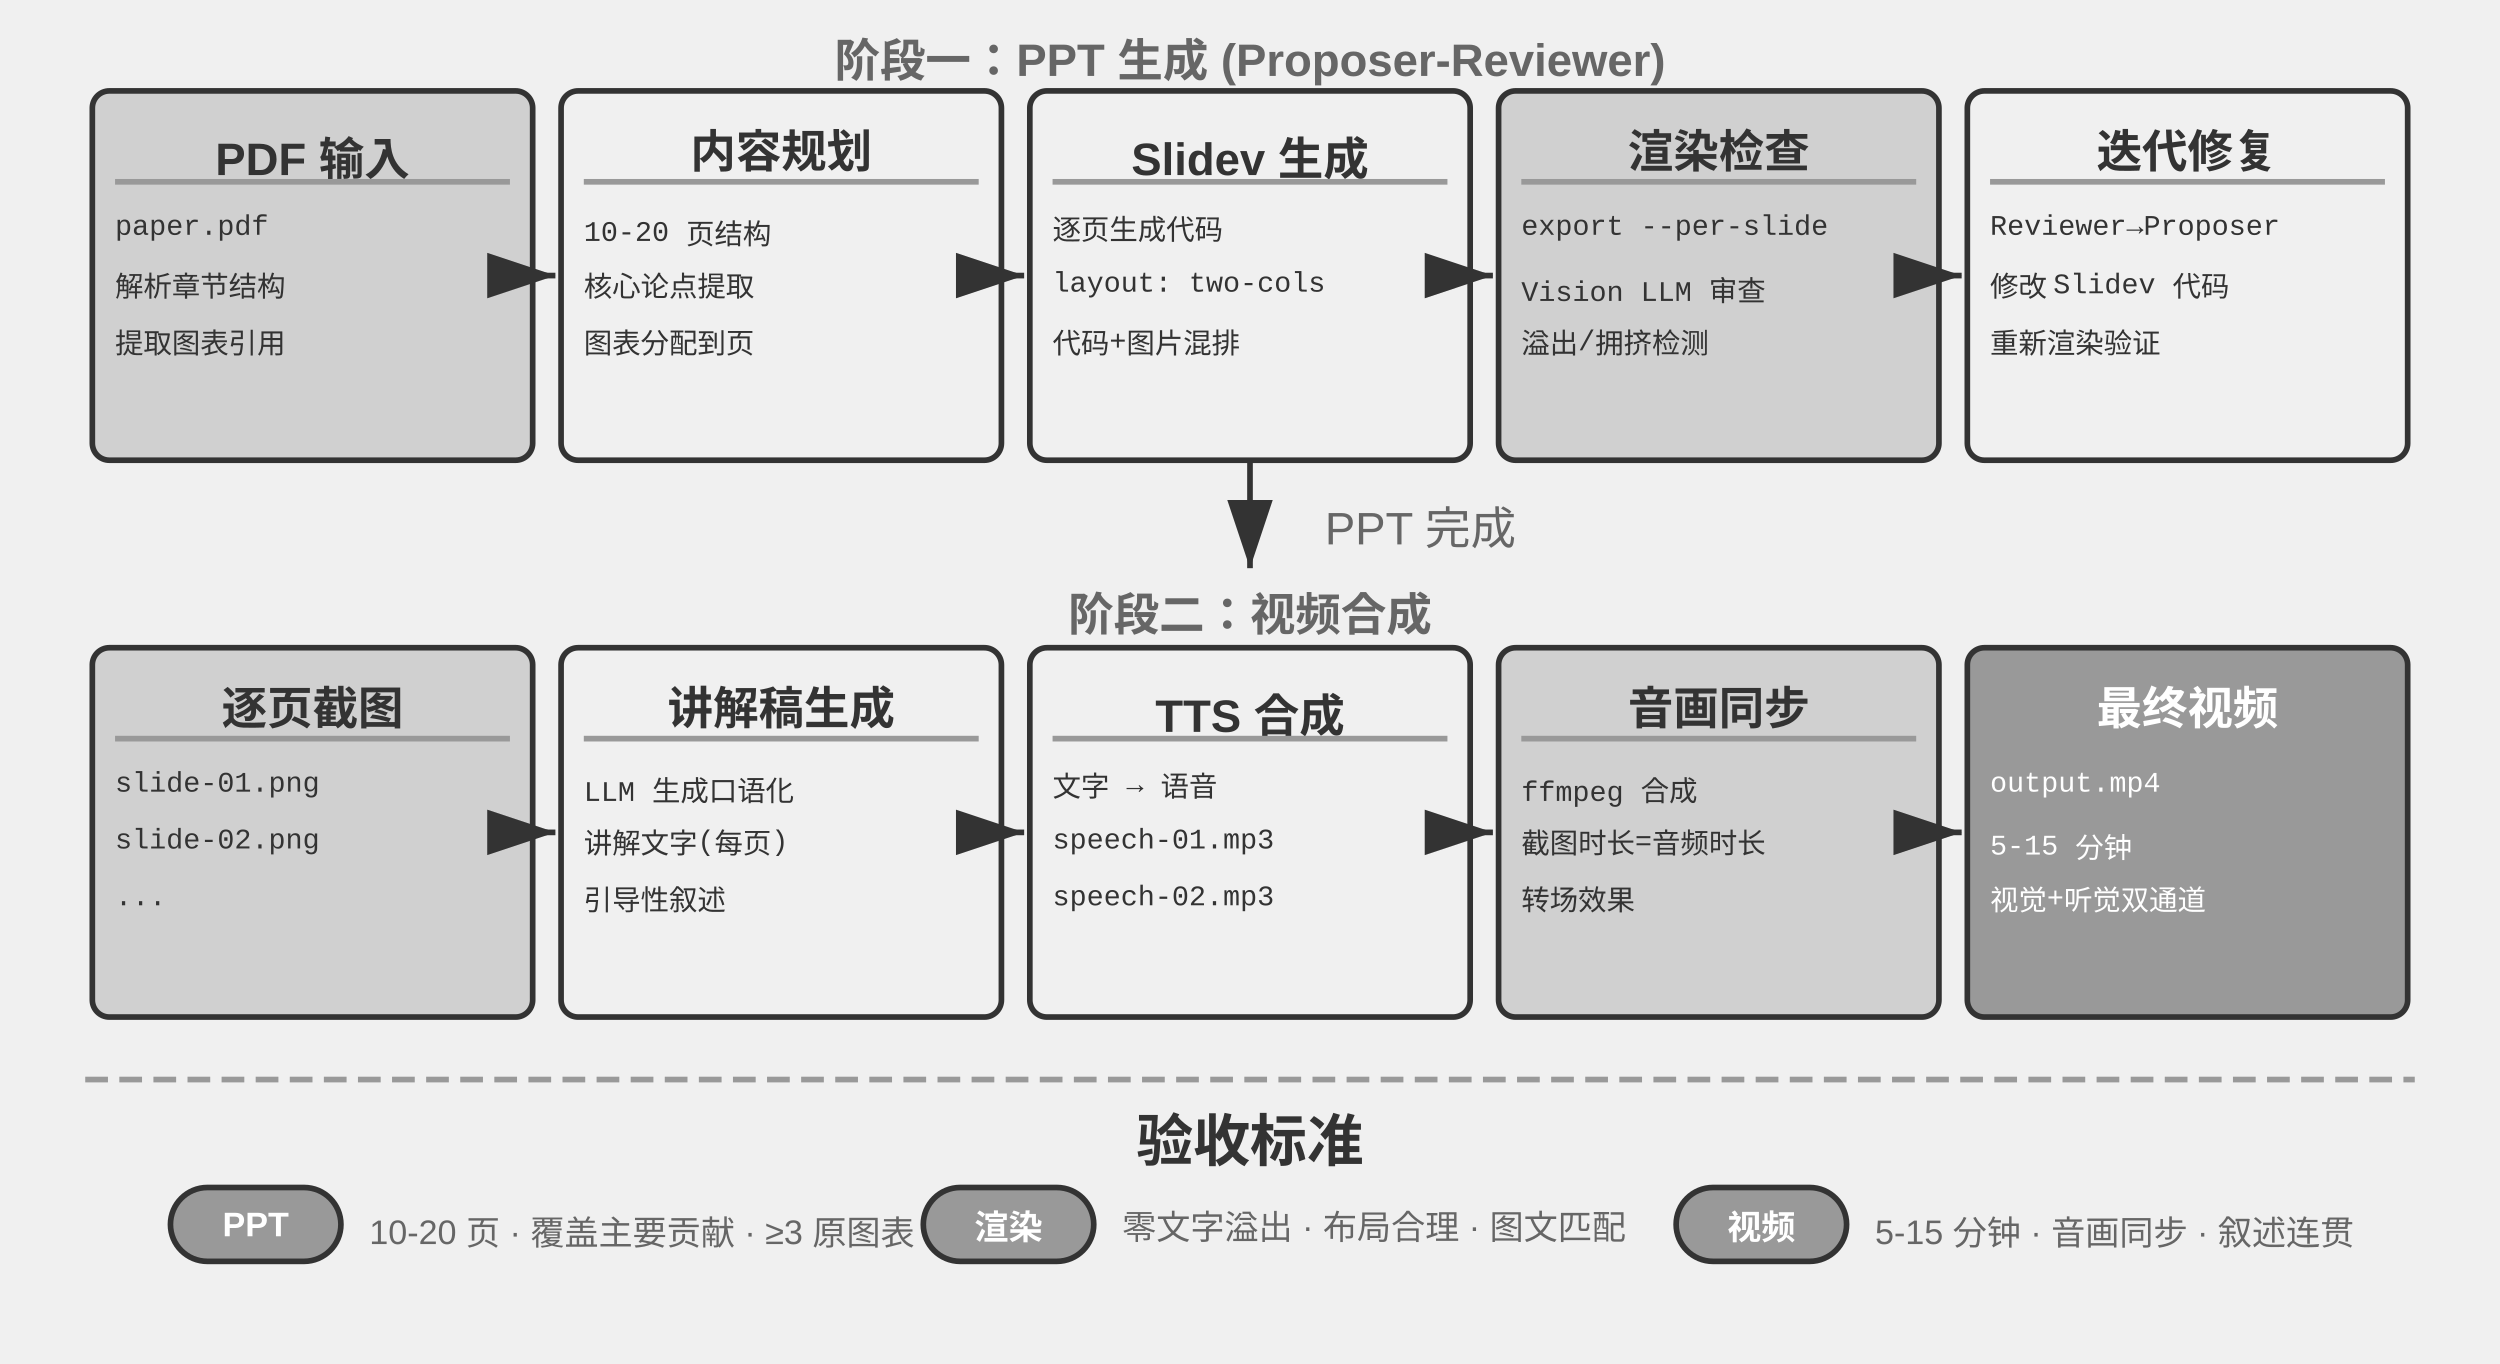
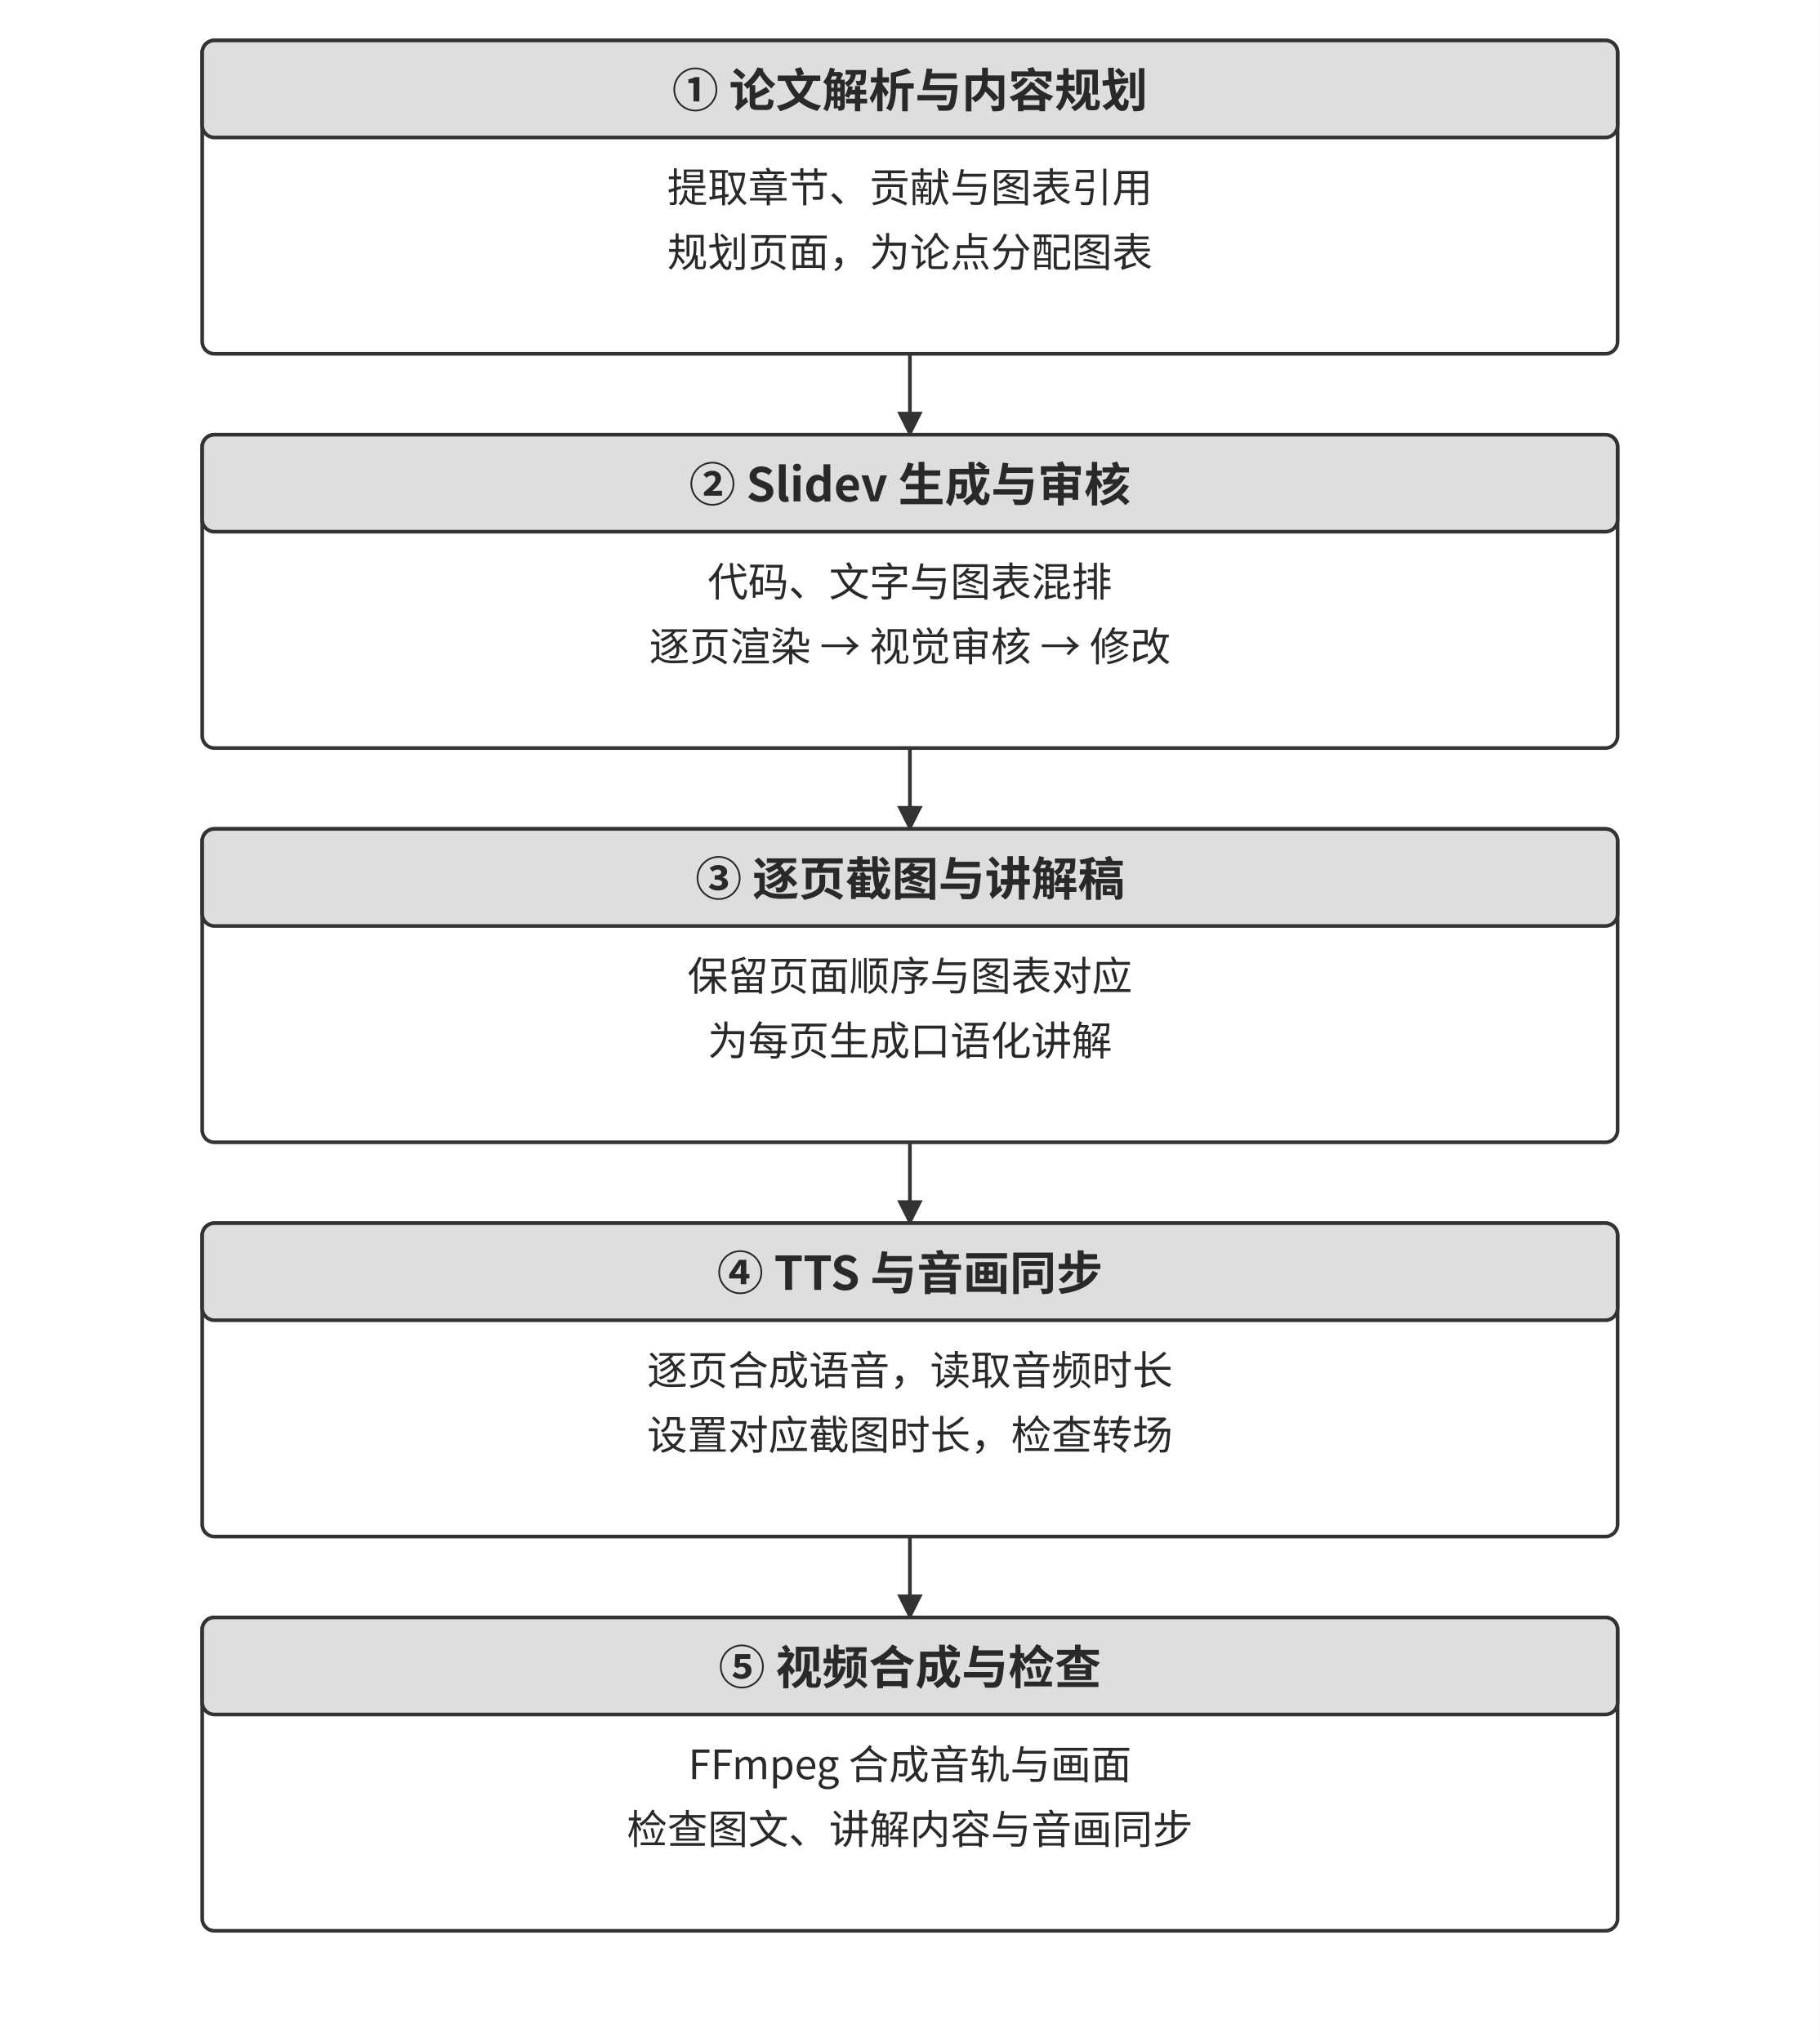
- <svg xmlns="http://www.w3.org/2000/svg" viewBox="0 40 880 480" width="880" height="480" style="background:#ffffff">
+ <svg xmlns="http://www.w3.org/2000/svg" width="150mm" height="168.33mm" viewBox="0 0 900 1010" role="img" aria-labelledby="title desc">
  <defs>
-     <marker id="ah" markerWidth="12" markerHeight="8" refX="12" refY="4" orient="auto">
-       <polygon points="0 0, 12 4, 0 8" fill="#333333" />
-     </marker>
-     <marker id="ah-light" markerWidth="12" markerHeight="8" refX="12" refY="4" orient="auto">
-       <polygon points="0 0, 12 4, 0 8" fill="#999999" />
+     <marker id="arrow" viewBox="0 0 10 10" refX="9" refY="5" markerWidth="7" markerHeight="7" orient="auto-start-reverse">
+       <path d="M0 0 L10 5 L0 10 Z" fill="#333333" />
    </marker>
  </defs>
-   <text x="440.0" y="60" font-family="Arial, 'Helvetica Neue', Helvetica, 'PingFang SC', 'Microsoft YaHei', sans-serif" font-size="16" fill="#666666" text-anchor="middle" dominant-baseline="central" font-weight="bold">阶段一：PPT 生成 (Proposer-Reviewer)</text>
-   <rect x="32.5" y="72" width="155" height="130" rx="6" fill="#d0d0d0" stroke="#333333" stroke-width="2" />
-   <text x="110.0" y="92" font-family="Arial, 'Helvetica Neue', Helvetica, 'PingFang SC', 'Microsoft YaHei', sans-serif" font-size="16" fill="#333333" text-anchor="middle" dominant-baseline="central" font-weight="bold">PDF 输入</text>
-   <line x1="40.5" y1="104" x2="179.5" y2="104" stroke="#999999" stroke-width="2" />
-   <text x="40.5" y="120" font-family="'Courier New', Courier, monospace" font-size="10" fill="#333333" text-anchor="start" dominant-baseline="central">paper.pdf</text>
-   <text x="40.5" y="140" font-family="'Courier New', Courier, monospace" font-size="10" fill="#333333" text-anchor="start" dominant-baseline="central">解析章节结构</text>
-   <text x="40.5" y="160" font-family="'Courier New', Courier, monospace" font-size="10" fill="#333333" text-anchor="start" dominant-baseline="central">提取图表引用</text>
-   <line x1="189.5" y1="137" x2="195.5" y2="137" stroke="#333333" stroke-width="2" marker-end="url(#ah)" />
-   <rect x="197.5" y="72" width="155" height="130" rx="6" fill="#f0f0f0" stroke="#333333" stroke-width="2" />
-   <text x="275.0" y="92" font-family="Arial, 'Helvetica Neue', Helvetica, 'PingFang SC', 'Microsoft YaHei', sans-serif" font-size="16" fill="#333333" text-anchor="middle" dominant-baseline="central" font-weight="bold">内容规划</text>
-   <line x1="205.5" y1="104" x2="344.5" y2="104" stroke="#999999" stroke-width="2" />
-   <text x="205.5" y="120" font-family="'Courier New', Courier, monospace" font-size="10" fill="#333333" text-anchor="start" dominant-baseline="central">10-20 页结构</text>
-   <text x="205.5" y="140" font-family="'Courier New', Courier, monospace" font-size="10" fill="#333333" text-anchor="start" dominant-baseline="central">核心论点提取</text>
-   <text x="205.5" y="160" font-family="'Courier New', Courier, monospace" font-size="10" fill="#333333" text-anchor="start" dominant-baseline="central">图表分配到页</text>
-   <line x1="354.5" y1="137" x2="360.5" y2="137" stroke="#333333" stroke-width="2" marker-end="url(#ah)" />
-   <rect x="362.5" y="72" width="155" height="130" rx="6" fill="#f0f0f0" stroke="#333333" stroke-width="2" />
-   <text x="440.0" y="92" font-family="Arial, 'Helvetica Neue', Helvetica, 'PingFang SC', 'Microsoft YaHei', sans-serif" font-size="16" fill="#333333" text-anchor="middle" dominant-baseline="central" font-weight="bold">Slidev 生成</text>
-   <line x1="370.5" y1="104" x2="509.5" y2="104" stroke="#999999" stroke-width="2" />
-   <text x="370.5" y="120" font-family="'Courier New', Courier, monospace" font-size="10" fill="#333333" text-anchor="start" dominant-baseline="central">逐页生成代码</text>
-   <text x="370.5" y="140" font-family="'Courier New', Courier, monospace" font-size="10" fill="#333333" text-anchor="start" dominant-baseline="central">layout: two-cols</text>
-   <text x="370.5" y="160" font-family="'Courier New', Courier, monospace" font-size="10" fill="#333333" text-anchor="start" dominant-baseline="central">代码+图片混排</text>
-   <line x1="519.5" y1="137" x2="525.5" y2="137" stroke="#333333" stroke-width="2" marker-end="url(#ah)" />
-   <rect x="527.5" y="72" width="155" height="130" rx="6" fill="#d0d0d0" stroke="#333333" stroke-width="2" />
-   <text x="605.0" y="92" font-family="Arial, 'Helvetica Neue', Helvetica, 'PingFang SC', 'Microsoft YaHei', sans-serif" font-size="16" fill="#333333" text-anchor="middle" dominant-baseline="central" font-weight="bold">渲染检查</text>
-   <line x1="535.5" y1="104" x2="674.5" y2="104" stroke="#999999" stroke-width="2" />
-   <text x="535.5" y="120" font-family="'Courier New', Courier, monospace" font-size="10" fill="#333333" text-anchor="start" dominant-baseline="central">export --per-slide</text>
-   <text x="535.5" y="140" font-family="'Courier New', Courier, monospace" font-size="10" fill="#333333" text-anchor="start" dominant-baseline="central">Vision LLM 审查</text>
-   <text x="535.5" y="160" font-family="'Courier New', Courier, monospace" font-size="10" fill="#333333" text-anchor="start" dominant-baseline="central">溢出/拥挤检测</text>
-   <line x1="684.5" y1="137" x2="690.5" y2="137" stroke="#333333" stroke-width="2" marker-end="url(#ah)" />
-   <rect x="692.5" y="72" width="155" height="130" rx="6" fill="#f0f0f0" stroke="#333333" stroke-width="2" />
-   <text x="770.0" y="92" font-family="Arial, 'Helvetica Neue', Helvetica, 'PingFang SC', 'Microsoft YaHei', sans-serif" font-size="16" fill="#333333" text-anchor="middle" dominant-baseline="central" font-weight="bold">迭代修复</text>
-   <line x1="700.5" y1="104" x2="839.5" y2="104" stroke="#999999" stroke-width="2" />
-   <text x="700.5" y="120" font-family="'Courier New', Courier, monospace" font-size="10" fill="#333333" text-anchor="start" dominant-baseline="central">Reviewer→Proposer</text>
-   <text x="700.5" y="140" font-family="'Courier New', Courier, monospace" font-size="10" fill="#333333" text-anchor="start" dominant-baseline="central">修改 Slidev 代码</text>
-   <text x="700.5" y="160" font-family="'Courier New', Courier, monospace" font-size="10" fill="#333333" text-anchor="start" dominant-baseline="central">重新渲染验证</text>
-   <line x1="440.0" y1="202" x2="440.0" y2="240" stroke="#333333" stroke-width="2" marker-end="url(#ah)" />
-   <text x="500.0" y="222" font-family="Arial, 'Helvetica Neue', Helvetica, 'PingFang SC', 'Microsoft YaHei', sans-serif" font-size="16" fill="#666666" text-anchor="middle" dominant-baseline="central" font-weight="normal">PPT 完成</text>
-   <text x="440.0" y="255" font-family="Arial, 'Helvetica Neue', Helvetica, 'PingFang SC', 'Microsoft YaHei', sans-serif" font-size="16" fill="#666666" text-anchor="middle" dominant-baseline="central" font-weight="bold">阶段二：视频合成</text>
-   <rect x="32.5" y="268" width="155" height="130" rx="6" fill="#d0d0d0" stroke="#333333" stroke-width="2" />
-   <text x="110.0" y="288" font-family="Arial, 'Helvetica Neue', Helvetica, 'PingFang SC', 'Microsoft YaHei', sans-serif" font-size="16" fill="#333333" text-anchor="middle" dominant-baseline="central" font-weight="bold">逐页截图</text>
-   <line x1="40.5" y1="300" x2="179.5" y2="300" stroke="#999999" stroke-width="2" />
-   <text x="40.5" y="316" font-family="'Courier New', Courier, monospace" font-size="10" fill="#333333" text-anchor="start" dominant-baseline="central">slide-01.png</text>
-   <text x="40.5" y="336" font-family="'Courier New', Courier, monospace" font-size="10" fill="#333333" text-anchor="start" dominant-baseline="central">slide-02.png</text>
-   <text x="40.5" y="356" font-family="'Courier New', Courier, monospace" font-size="10" fill="#333333" text-anchor="start" dominant-baseline="central">...</text>
-   <line x1="189.5" y1="333" x2="195.5" y2="333" stroke="#333333" stroke-width="2" marker-end="url(#ah)" />
-   <rect x="197.5" y="268" width="155" height="130" rx="6" fill="#f0f0f0" stroke="#333333" stroke-width="2" />
-   <text x="275.0" y="288" font-family="Arial, 'Helvetica Neue', Helvetica, 'PingFang SC', 'Microsoft YaHei', sans-serif" font-size="16" fill="#333333" text-anchor="middle" dominant-baseline="central" font-weight="bold">讲解稿生成</text>
-   <line x1="205.5" y1="300" x2="344.5" y2="300" stroke="#999999" stroke-width="2" />
-   <text x="205.5" y="316" font-family="'Courier New', Courier, monospace" font-size="10" fill="#333333" text-anchor="start" dominant-baseline="central">LLM 生成口语化</text>
-   <text x="205.5" y="336" font-family="'Courier New', Courier, monospace" font-size="10" fill="#333333" text-anchor="start" dominant-baseline="central">讲解文字(每页)</text>
-   <text x="205.5" y="356" font-family="'Courier New', Courier, monospace" font-size="10" fill="#333333" text-anchor="start" dominant-baseline="central">引导性叙述</text>
-   <line x1="354.5" y1="333" x2="360.5" y2="333" stroke="#333333" stroke-width="2" marker-end="url(#ah)" />
-   <rect x="362.5" y="268" width="155" height="130" rx="6" fill="#f0f0f0" stroke="#333333" stroke-width="2" />
-   <text x="440.0" y="288" font-family="Arial, 'Helvetica Neue', Helvetica, 'PingFang SC', 'Microsoft YaHei', sans-serif" font-size="16" fill="#333333" text-anchor="middle" dominant-baseline="central" font-weight="bold">TTS 合成</text>
-   <line x1="370.5" y1="300" x2="509.5" y2="300" stroke="#999999" stroke-width="2" />
-   <text x="370.5" y="316" font-family="'Courier New', Courier, monospace" font-size="10" fill="#333333" text-anchor="start" dominant-baseline="central">文字 → 语音</text>
-   <text x="370.5" y="336" font-family="'Courier New', Courier, monospace" font-size="10" fill="#333333" text-anchor="start" dominant-baseline="central">speech-01.mp3</text>
-   <text x="370.5" y="356" font-family="'Courier New', Courier, monospace" font-size="10" fill="#333333" text-anchor="start" dominant-baseline="central">speech-02.mp3</text>
-   <line x1="519.5" y1="333" x2="525.5" y2="333" stroke="#333333" stroke-width="2" marker-end="url(#ah)" />
-   <rect x="527.5" y="268" width="155" height="130" rx="6" fill="#d0d0d0" stroke="#333333" stroke-width="2" />
-   <text x="605.0" y="288" font-family="Arial, 'Helvetica Neue', Helvetica, 'PingFang SC', 'Microsoft YaHei', sans-serif" font-size="16" fill="#333333" text-anchor="middle" dominant-baseline="central" font-weight="bold">音画同步</text>
-   <line x1="535.5" y1="300" x2="674.5" y2="300" stroke="#999999" stroke-width="2" />
-   <text x="535.5" y="316" font-family="'Courier New', Courier, monospace" font-size="10" fill="#333333" text-anchor="start" dominant-baseline="central">ffmpeg 合成</text>
-   <text x="535.5" y="336" font-family="'Courier New', Courier, monospace" font-size="10" fill="#333333" text-anchor="start" dominant-baseline="central">截图时长=音频时长</text>
-   <text x="535.5" y="356" font-family="'Courier New', Courier, monospace" font-size="10" fill="#333333" text-anchor="start" dominant-baseline="central">转场效果</text>
-   <line x1="684.5" y1="333" x2="690.5" y2="333" stroke="#333333" stroke-width="2" marker-end="url(#ah)" />
-   <rect x="692.5" y="268" width="155" height="130" rx="6" fill="#999999" stroke="#333333" stroke-width="2" />
-   <text x="770.0" y="288" font-family="Arial, 'Helvetica Neue', Helvetica, 'PingFang SC', 'Microsoft YaHei', sans-serif" font-size="16" fill="#ffffff" text-anchor="middle" dominant-baseline="central" font-weight="bold">最终视频</text>
-   <line x1="700.5" y1="300" x2="839.5" y2="300" stroke="#999999" stroke-width="2" />
-   <text x="700.5" y="316" font-family="'Courier New', Courier, monospace" font-size="10" fill="#ffffff" text-anchor="start" dominant-baseline="central">output.mp4</text>
-   <text x="700.5" y="336" font-family="'Courier New', Courier, monospace" font-size="10" fill="#ffffff" text-anchor="start" dominant-baseline="central">5-15 分钟</text>
-   <text x="700.5" y="356" font-family="'Courier New', Courier, monospace" font-size="10" fill="#ffffff" text-anchor="start" dominant-baseline="central">视觉+听觉双通道</text>
-   <line x1="30" y1="420" x2="850" y2="420" stroke="#999999" stroke-width="2" stroke-dasharray="8,4" />
-   <text x="440.0" y="440" font-family="Arial, 'Helvetica Neue', Helvetica, 'PingFang SC', 'Microsoft YaHei', sans-serif" font-size="20" fill="#333333" text-anchor="middle" dominant-baseline="central" font-weight="bold">验收标准</text>
-   <rect x="60" y="458" width="60" height="26" rx="13" fill="#999999" stroke="#333333" stroke-width="2" />
-   <text x="90.0" y="471.0" font-family="Arial, 'Helvetica Neue', Helvetica, 'PingFang SC', 'Microsoft YaHei', sans-serif" font-size="12" fill="#ffffff" text-anchor="middle" dominant-baseline="central" font-weight="bold">PPT</text>
-   <text x="130" y="471" font-family="Arial, 'Helvetica Neue', Helvetica, 'PingFang SC', 'Microsoft YaHei', sans-serif" font-size="12" fill="#666666" text-anchor="start" dominant-baseline="central" font-weight="normal">10-20 页 · 覆盖主要贡献 · ≥3 原图表</text>
-   <rect x="325" y="458" width="60" height="26" rx="13" fill="#999999" stroke="#333333" stroke-width="2" />
-   <text x="355.0" y="471.0" font-family="Arial, 'Helvetica Neue', Helvetica, 'PingFang SC', 'Microsoft YaHei', sans-serif" font-size="12" fill="#ffffff" text-anchor="middle" dominant-baseline="central" font-weight="bold">渲染</text>
-   <text x="395" y="471" font-family="Arial, 'Helvetica Neue', Helvetica, 'PingFang SC', 'Microsoft YaHei', sans-serif" font-size="12" fill="#666666" text-anchor="start" dominant-baseline="central" font-weight="normal">零文字溢出 · 布局合理 · 图文匹配</text>
-   <rect x="590" y="458" width="60" height="26" rx="13" fill="#999999" stroke="#333333" stroke-width="2" />
-   <text x="620.0" y="471.0" font-family="Arial, 'Helvetica Neue', Helvetica, 'PingFang SC', 'Microsoft YaHei', sans-serif" font-size="12" fill="#ffffff" text-anchor="middle" dominant-baseline="central" font-weight="bold">视频</text>
-   <text x="660" y="471" font-family="Arial, 'Helvetica Neue', Helvetica, 'PingFang SC', 'Microsoft YaHei', sans-serif" font-size="12" fill="#666666" text-anchor="start" dominant-baseline="central" font-weight="normal">5-15 分钟 · 音画同步 · 叙述连贯</text>
+   <rect width="900" height="1010" fill="#ffffff" />
+   <rect x="100" y="20" width="700" height="155" rx="6" fill="#ffffff" stroke="#333333" stroke-width="1.8" />
+   <rect x="100" y="20" width="700" height="48" rx="6" fill="#dedede" stroke="#333333" stroke-width="1.8" />
+   <text x="450.0" y="53" text-anchor="middle" font-family="Noto Sans CJK SC,Source Han Sans CN,Microsoft YaHei,sans-serif" font-size="23" font-weight="700" fill="#292929">① 论文解析与内容规划</text>
+   <text x="450.0" y="100" text-anchor="middle" font-family="Noto Sans CJK SC,Source Han Sans CN,Microsoft YaHei,sans-serif" font-size="20" font-weight="400" fill="#292929">提取章节、贡献与图表引用</text>
+   <text x="450.0" y="132" text-anchor="middle" font-family="Noto Sans CJK SC,Source Han Sans CN,Microsoft YaHei,sans-serif" font-size="20" font-weight="400" fill="#292929">规划页面，为论点分配图表</text>
+   <path d="M 450 175 L 450 215" fill="none" stroke="#333333" stroke-width="1.8" marker-end="url(#arrow)" />
+   <rect x="100" y="215" width="700" height="155" rx="6" fill="#ffffff" stroke="#333333" stroke-width="1.8" />
+   <rect x="100" y="215" width="700" height="48" rx="6" fill="#dedede" stroke="#333333" stroke-width="1.8" />
+   <text x="450.0" y="248" text-anchor="middle" font-family="Noto Sans CJK SC,Source Han Sans CN,Microsoft YaHei,sans-serif" font-size="23" font-weight="700" fill="#292929">② Slidev 生成与审核</text>
+   <text x="450.0" y="295" text-anchor="middle" font-family="Noto Sans CJK SC,Source Han Sans CN,Microsoft YaHei,sans-serif" font-size="20" font-weight="400" fill="#292929">代码、文字与图表混排</text>
+   <text x="450.0" y="327" text-anchor="middle" font-family="Noto Sans CJK SC,Source Han Sans CN,Microsoft YaHei,sans-serif" font-size="20" font-weight="400" fill="#292929">逐页渲染 → 视觉审核 → 修改</text>
+   <path d="M 450 370 L 450 410" fill="none" stroke="#333333" stroke-width="1.8" marker-end="url(#arrow)" />
+   <rect x="100" y="410" width="700" height="155" rx="6" fill="#ffffff" stroke="#333333" stroke-width="1.8" />
+   <rect x="100" y="410" width="700" height="48" rx="6" fill="#dedede" stroke="#333333" stroke-width="1.8" />
+   <text x="450.0" y="443" text-anchor="middle" font-family="Noto Sans CJK SC,Source Han Sans CN,Microsoft YaHei,sans-serif" font-size="23" font-weight="700" fill="#292929">③ 逐页截图与讲解稿</text>
+   <text x="450.0" y="490" text-anchor="middle" font-family="Noto Sans CJK SC,Source Han Sans CN,Microsoft YaHei,sans-serif" font-size="20" font-weight="400" fill="#292929">保留页面顺序与图表对应</text>
+   <text x="450.0" y="522" text-anchor="middle" font-family="Noto Sans CJK SC,Source Han Sans CN,Microsoft YaHei,sans-serif" font-size="20" font-weight="400" fill="#292929">为每页生成口语化讲解</text>
+   <path d="M 450 565 L 450 605" fill="none" stroke="#333333" stroke-width="1.8" marker-end="url(#arrow)" />
+   <rect x="100" y="605" width="700" height="155" rx="6" fill="#ffffff" stroke="#333333" stroke-width="1.8" />
+   <rect x="100" y="605" width="700" height="48" rx="6" fill="#dedede" stroke="#333333" stroke-width="1.8" />
+   <text x="450.0" y="638" text-anchor="middle" font-family="Noto Sans CJK SC,Source Han Sans CN,Microsoft YaHei,sans-serif" font-size="23" font-weight="700" fill="#292929">④ TTS 与音画同步</text>
+   <text x="450.0" y="685" text-anchor="middle" font-family="Noto Sans CJK SC,Source Han Sans CN,Microsoft YaHei,sans-serif" font-size="20" font-weight="400" fill="#292929">逐页合成语音，读取音频时长</text>
+   <text x="450.0" y="717" text-anchor="middle" font-family="Noto Sans CJK SC,Source Han Sans CN,Microsoft YaHei,sans-serif" font-size="20" font-weight="400" fill="#292929">设置对应截图时长，检查转场</text>
+   <path d="M 450 760 L 450 800" fill="none" stroke="#333333" stroke-width="1.8" marker-end="url(#arrow)" />
+   <rect x="100" y="800" width="700" height="155" rx="6" fill="#ffffff" stroke="#333333" stroke-width="1.8" />
+   <rect x="100" y="800" width="700" height="48" rx="6" fill="#dedede" stroke="#333333" stroke-width="1.8" />
+   <text x="450.0" y="833" text-anchor="middle" font-family="Noto Sans CJK SC,Source Han Sans CN,Microsoft YaHei,sans-serif" font-size="23" font-weight="700" fill="#292929">⑤ 视频合成与检查</text>
+   <text x="450.0" y="880" text-anchor="middle" font-family="Noto Sans CJK SC,Source Han Sans CN,Microsoft YaHei,sans-serif" font-size="20" font-weight="400" fill="#292929">FFmpeg 合成音轨与画面</text>
+   <text x="450.0" y="912" text-anchor="middle" font-family="Noto Sans CJK SC,Source Han Sans CN,Microsoft YaHei,sans-serif" font-size="20" font-weight="400" fill="#292929">检查图文、讲解内容与音画同步</text>
</svg>
